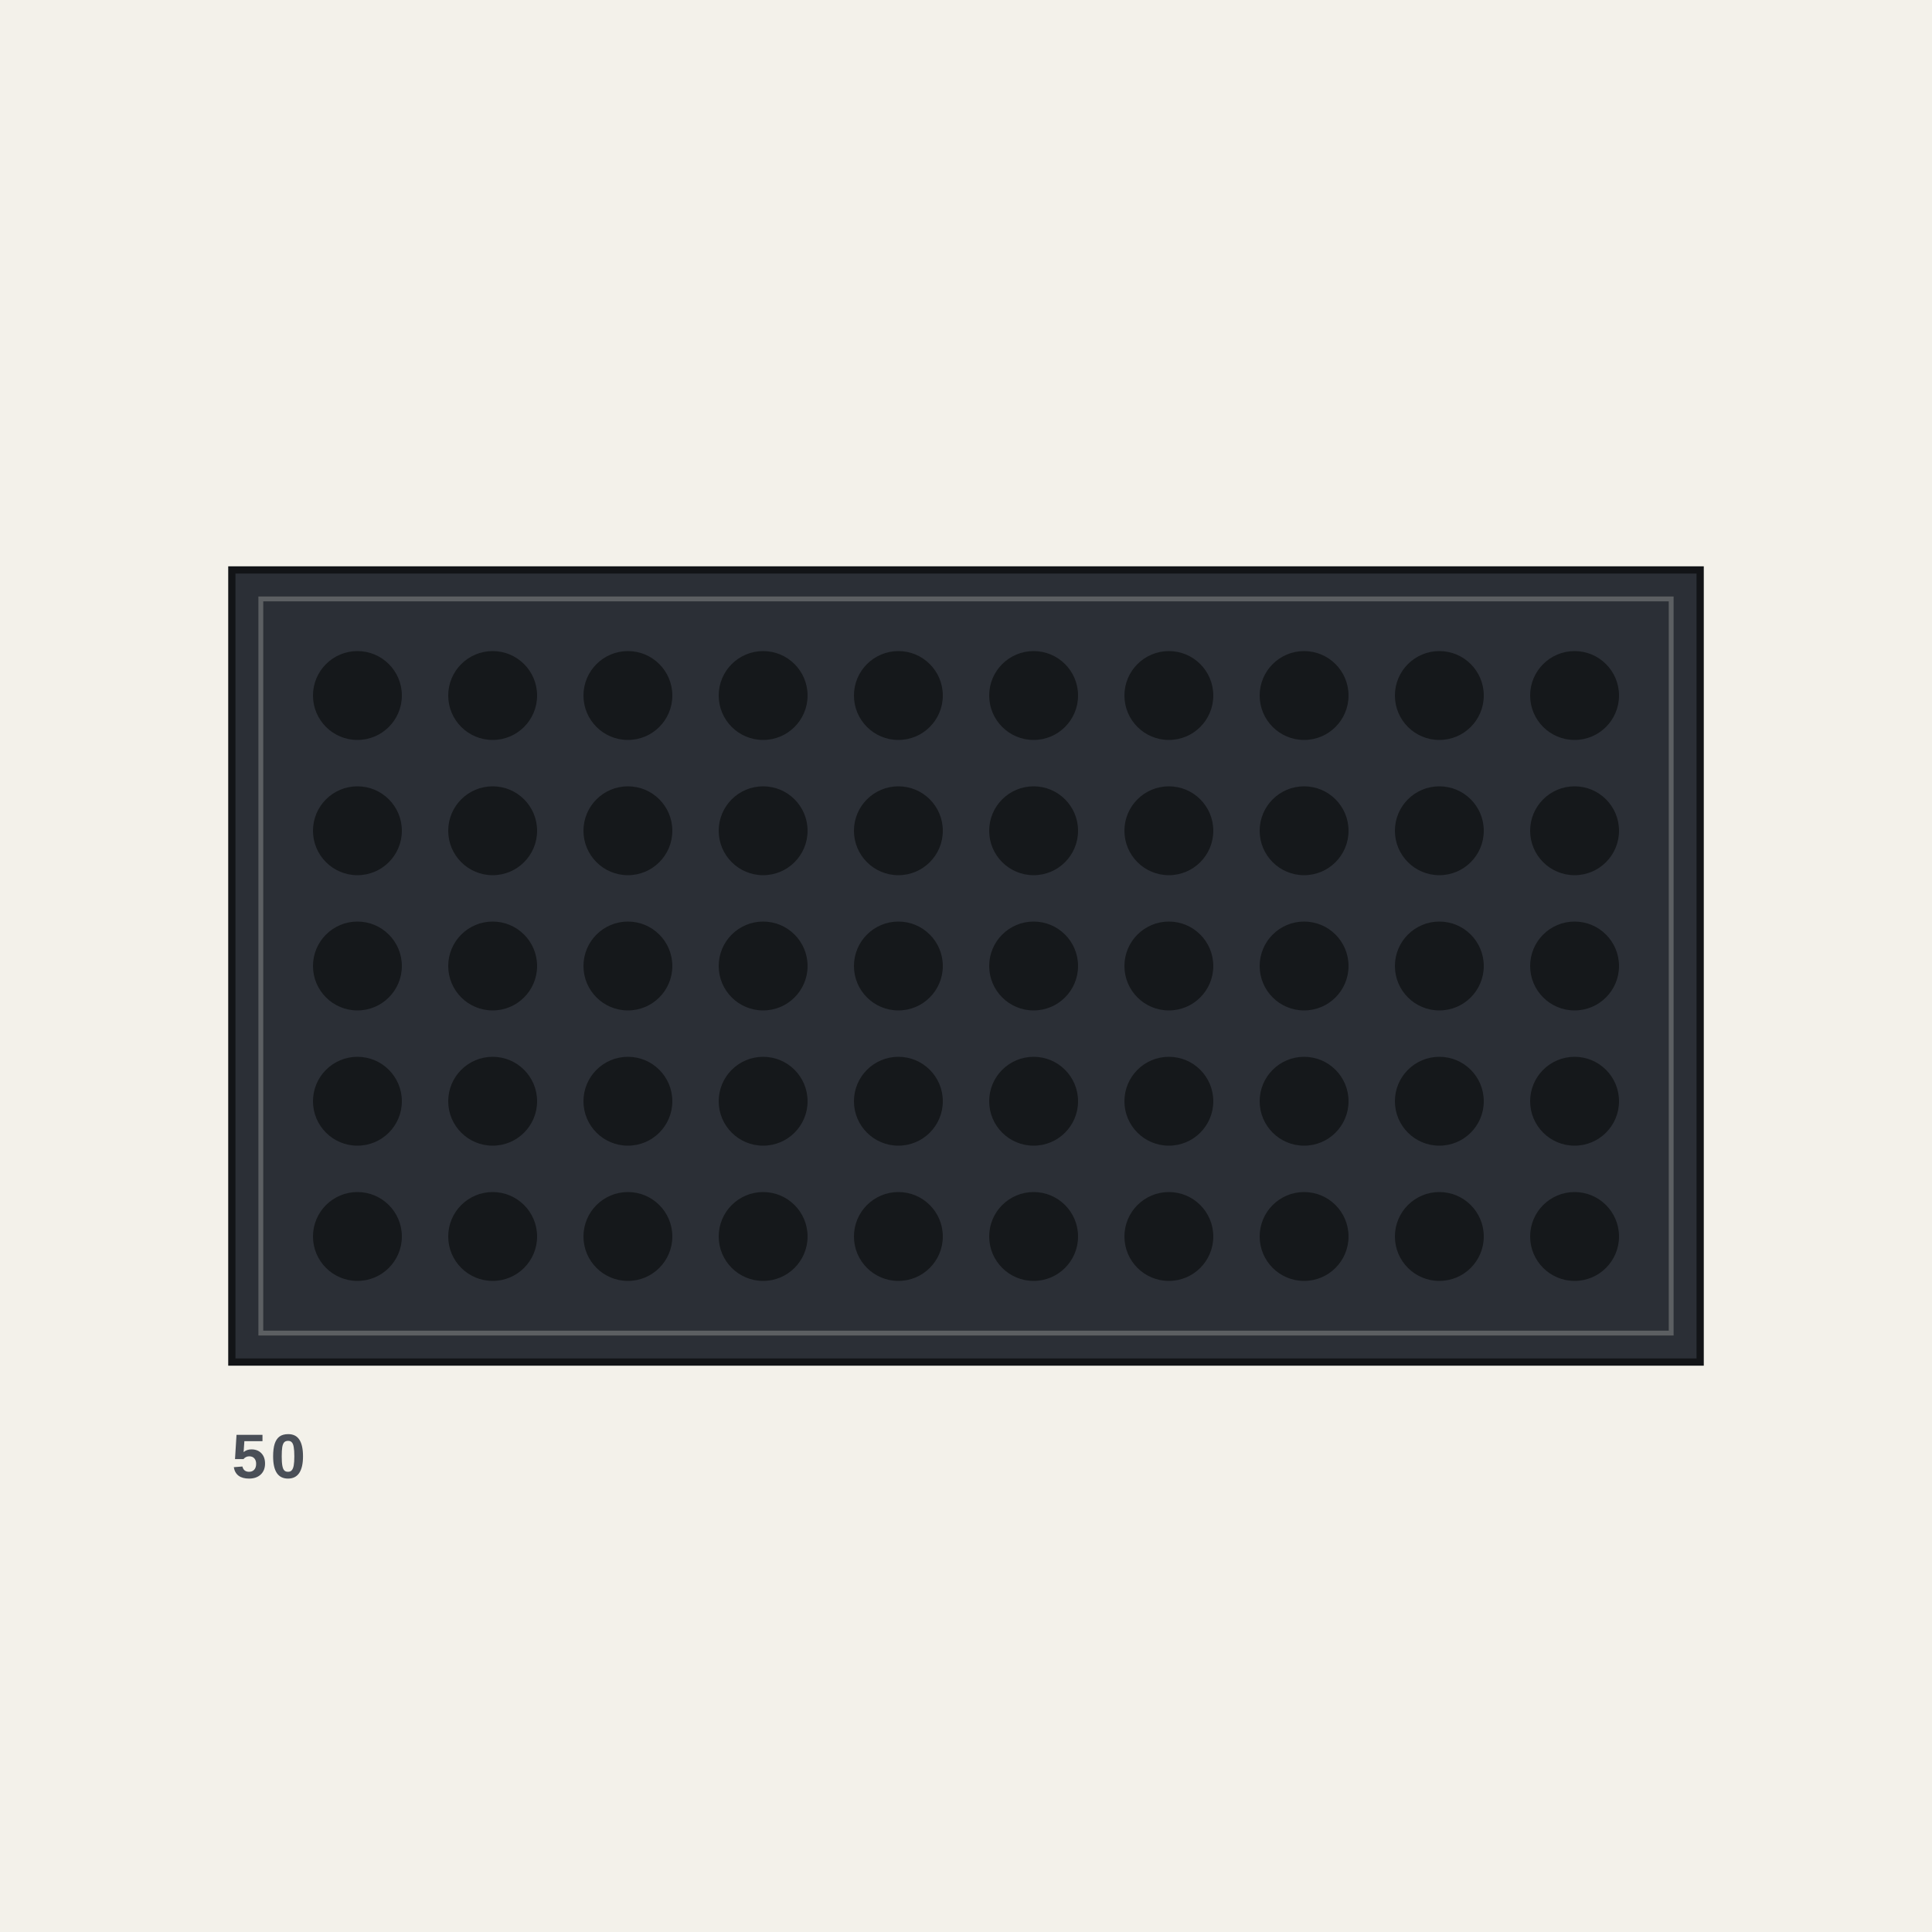
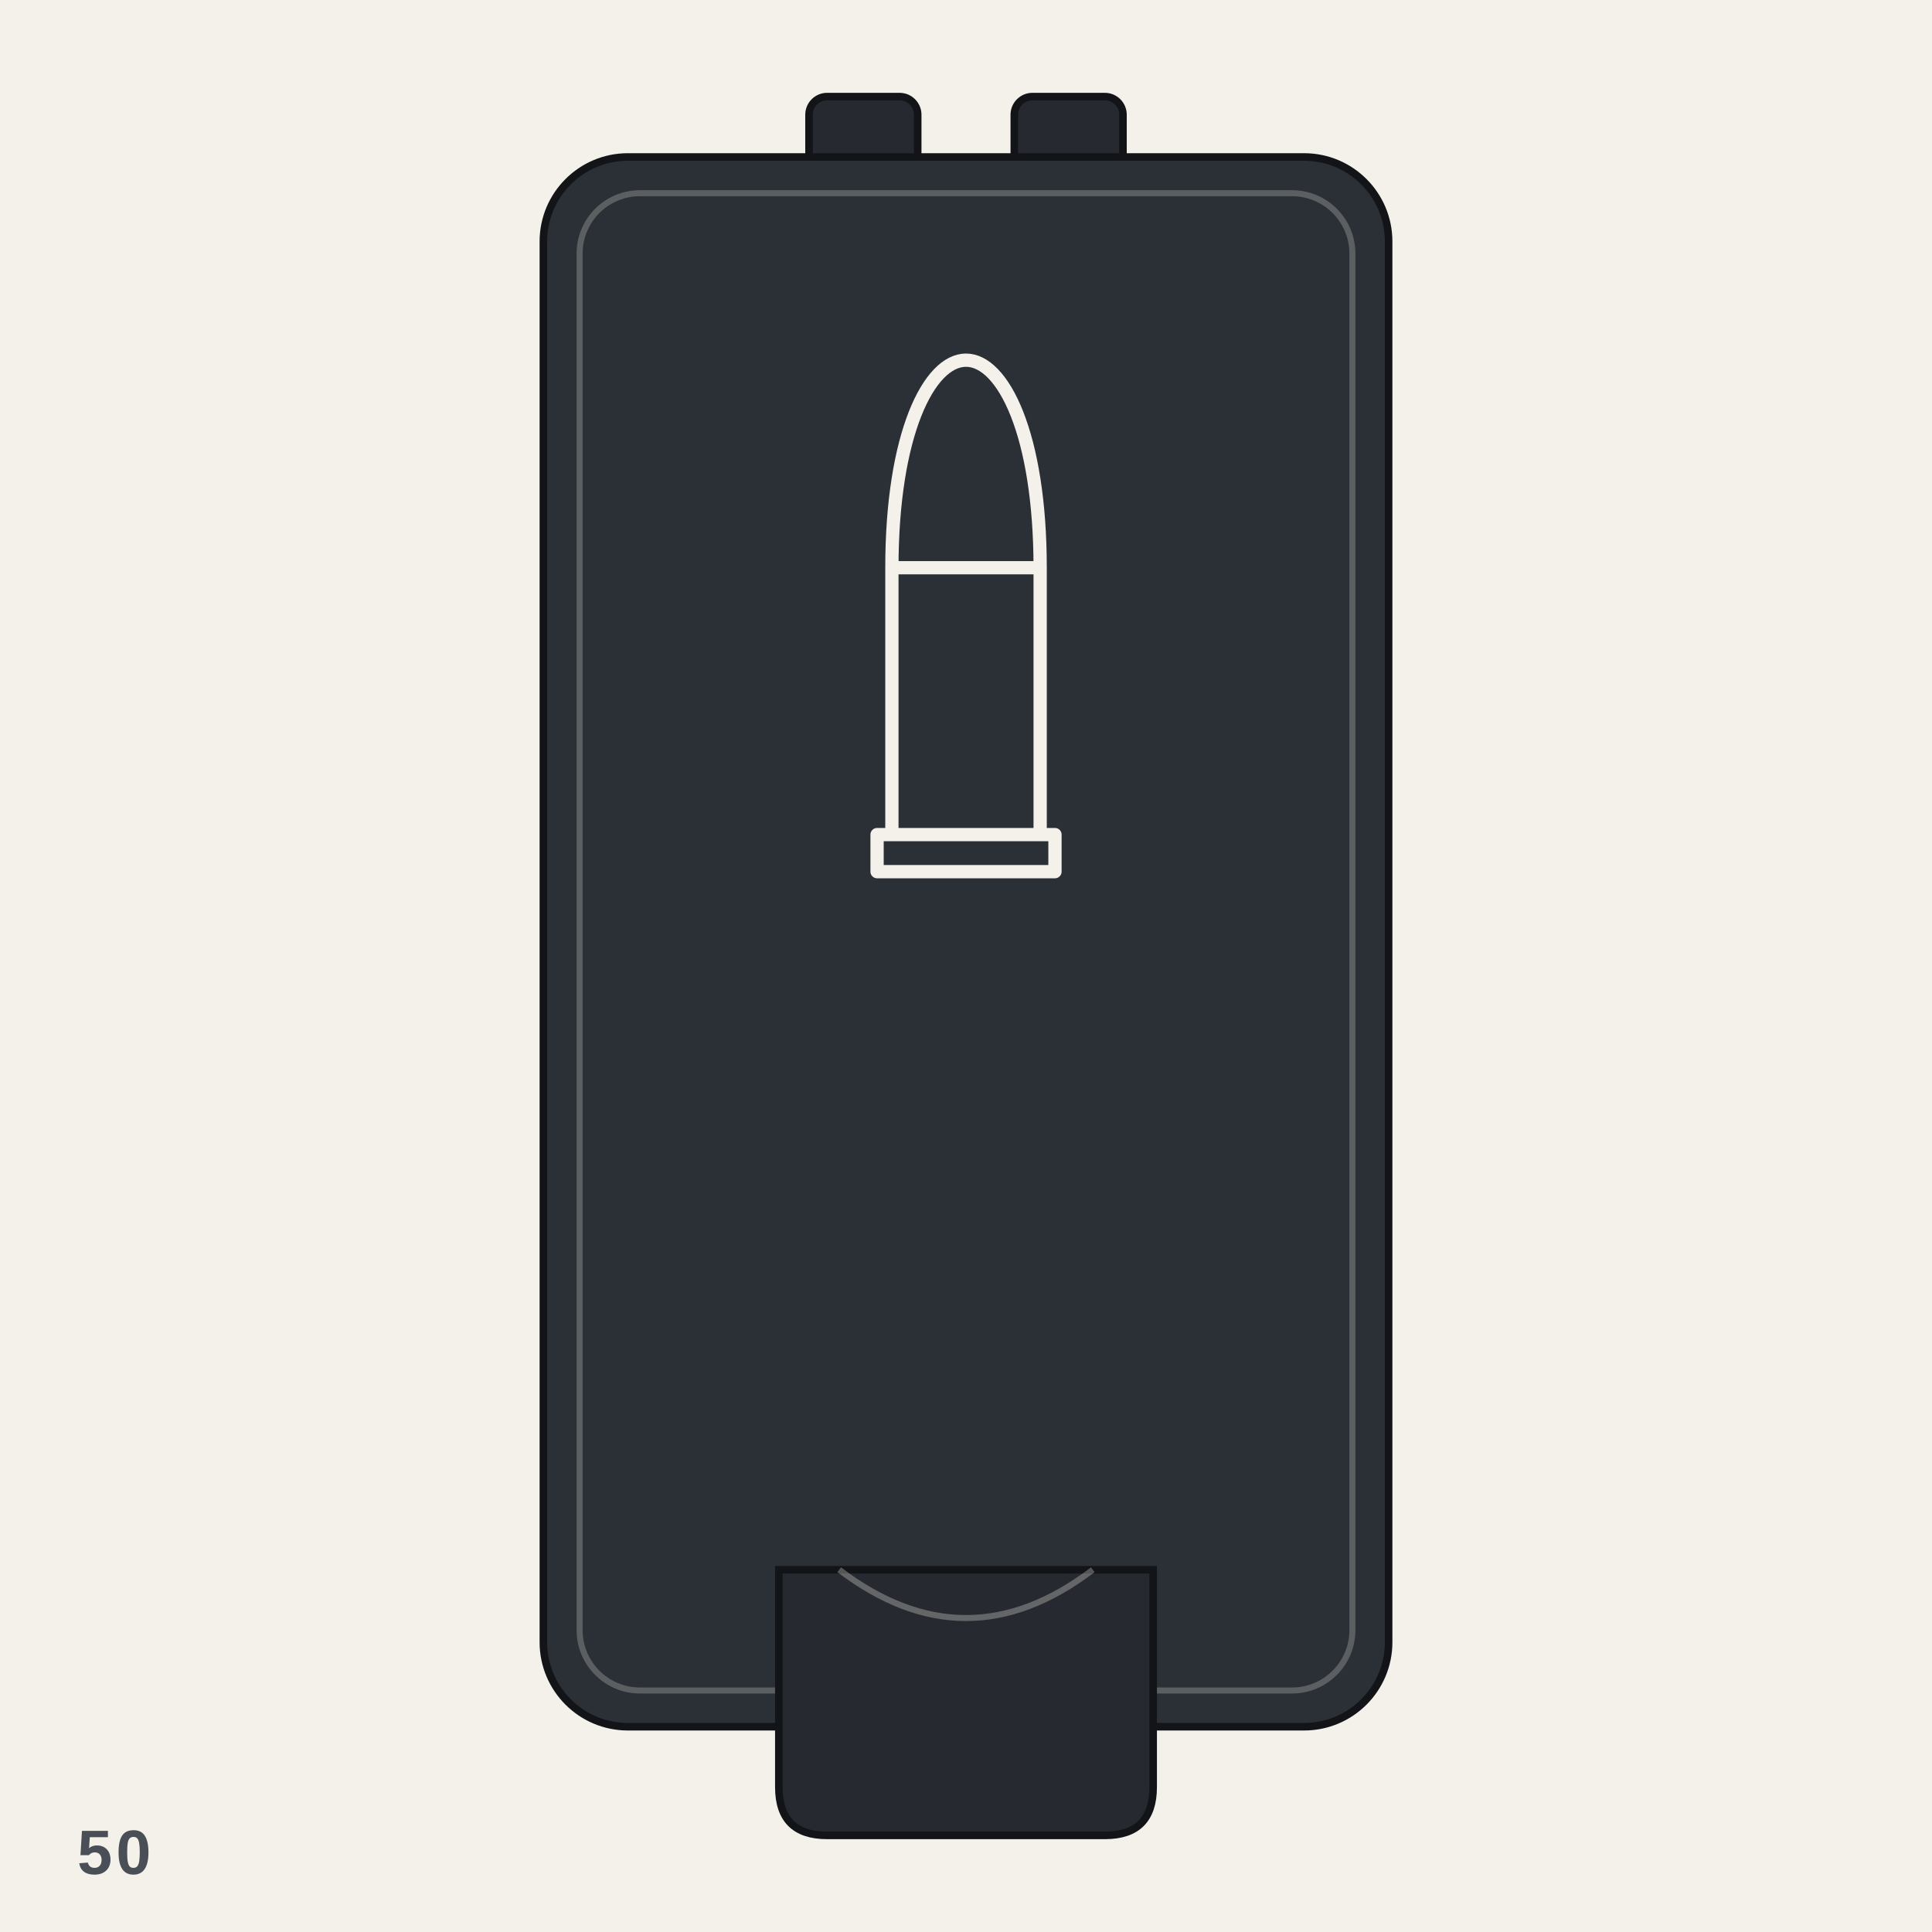
- <svg xmlns="http://www.w3.org/2000/svg" viewBox="0 0 400 400" role="img" aria-label="Patronenbox für 50 Schuss, Draufsicht">
+ <svg xmlns="http://www.w3.org/2000/svg" viewBox="0 0 400 400" role="img" aria-label="Patronenbox für 50 Schuss, Deckel">
  <rect width="400" height="400" fill="#f3f1ea" />
-   <rect x="48.0" y="118.0" width="304" height="164" fill="#2b2f36" stroke="#121417" stroke-width="1.5" />
-   <rect x="54.0" y="124.0" width="292" height="152" fill="none" stroke="#f3f1ea" stroke-opacity=".25" />
-   <g fill="#15181b">
-     <circle cx="74.0" cy="144.0" r="9.2" />
-     <circle cx="102.0" cy="144.0" r="9.2" />
-     <circle cx="130.0" cy="144.0" r="9.2" />
-     <circle cx="158.0" cy="144.0" r="9.2" />
-     <circle cx="186.0" cy="144.0" r="9.2" />
-     <circle cx="214.0" cy="144.0" r="9.2" />
-     <circle cx="242.0" cy="144.0" r="9.2" />
-     <circle cx="270.0" cy="144.0" r="9.2" />
-     <circle cx="298.0" cy="144.0" r="9.2" />
-     <circle cx="326.0" cy="144.0" r="9.2" />
-     <circle cx="74.0" cy="172.0" r="9.2" />
-     <circle cx="102.0" cy="172.0" r="9.2" />
-     <circle cx="130.0" cy="172.0" r="9.2" />
-     <circle cx="158.0" cy="172.0" r="9.2" />
-     <circle cx="186.0" cy="172.0" r="9.2" />
-     <circle cx="214.0" cy="172.0" r="9.2" />
-     <circle cx="242.0" cy="172.0" r="9.2" />
-     <circle cx="270.0" cy="172.0" r="9.2" />
-     <circle cx="298.0" cy="172.0" r="9.2" />
-     <circle cx="326.0" cy="172.0" r="9.2" />
-     <circle cx="74.0" cy="200.0" r="9.2" />
-     <circle cx="102.0" cy="200.0" r="9.2" />
-     <circle cx="130.0" cy="200.0" r="9.2" />
-     <circle cx="158.0" cy="200.0" r="9.2" />
-     <circle cx="186.0" cy="200.0" r="9.2" />
-     <circle cx="214.0" cy="200.0" r="9.2" />
-     <circle cx="242.0" cy="200.0" r="9.2" />
-     <circle cx="270.0" cy="200.0" r="9.2" />
-     <circle cx="298.0" cy="200.0" r="9.2" />
-     <circle cx="326.0" cy="200.0" r="9.2" />
-     <circle cx="74.0" cy="228.0" r="9.2" />
-     <circle cx="102.0" cy="228.0" r="9.2" />
-     <circle cx="130.0" cy="228.0" r="9.2" />
-     <circle cx="158.0" cy="228.0" r="9.2" />
-     <circle cx="186.0" cy="228.0" r="9.2" />
-     <circle cx="214.0" cy="228.0" r="9.2" />
-     <circle cx="242.0" cy="228.0" r="9.2" />
-     <circle cx="270.0" cy="228.0" r="9.2" />
-     <circle cx="298.0" cy="228.0" r="9.2" />
-     <circle cx="326.0" cy="228.0" r="9.2" />
-     <circle cx="74.0" cy="256.0" r="9.2" />
-     <circle cx="102.0" cy="256.0" r="9.2" />
-     <circle cx="130.0" cy="256.0" r="9.2" />
-     <circle cx="158.0" cy="256.0" r="9.2" />
-     <circle cx="186.0" cy="256.0" r="9.2" />
-     <circle cx="214.0" cy="256.0" r="9.2" />
-     <circle cx="242.0" cy="256.0" r="9.2" />
-     <circle cx="270.0" cy="256.0" r="9.2" />
-     <circle cx="298.0" cy="256.0" r="9.2" />
-     <circle cx="326.0" cy="256.0" r="9.2" />
+   <g transform="scale(1.25) translate(90.0 26.0)">
+     <rect x="44.0" y="-10" width="18" height="16" rx="3" fill="#26292f" stroke="#121417" stroke-width="1.25" />
+     <rect x="78.0" y="-10" width="18" height="16" rx="3" fill="#26292f" stroke="#121417" stroke-width="1.25" />
+     <rect width="140" height="260" rx="14" fill="#2b2f36" stroke="#121417" stroke-width="1.25" />
+     <rect x="6" y="6" width="128" height="248" rx="10" fill="none" stroke="#f3f1ea" stroke-opacity=".25" />
+     <path d="M2 30C2 12 7 2 12 2S22 12 22 30ZM2 30H22V66H2ZM0 66H24V71H0Z" transform="translate(55.27 31.2) scale(1.2278)" fill="none" stroke="#f3f1ea" stroke-width="1.79" stroke-linejoin="round" />
+     <g transform="translate(39.0 234)">
+       <path d="M0 0H62V36Q62 44 54 44H8Q0 44 0 36Z" fill="#26292f" stroke="#121417" stroke-width="1.25" />
+       <path d="M10 0Q31 16 52 0" fill="none" stroke="#f3f1ea" stroke-opacity=".3" />
+     </g>
  </g>
-   <text x="48.0" y="306.0" font-family="Archivo, Arial, sans-serif" font-size="13" font-weight="600" letter-spacing=".8" fill="#4a4f57">50</text>
+   <text x="16" y="388" font-family="Archivo, Arial, sans-serif" font-size="13" font-weight="600" letter-spacing=".8" fill="#4a4f57">50</text>
</svg>
